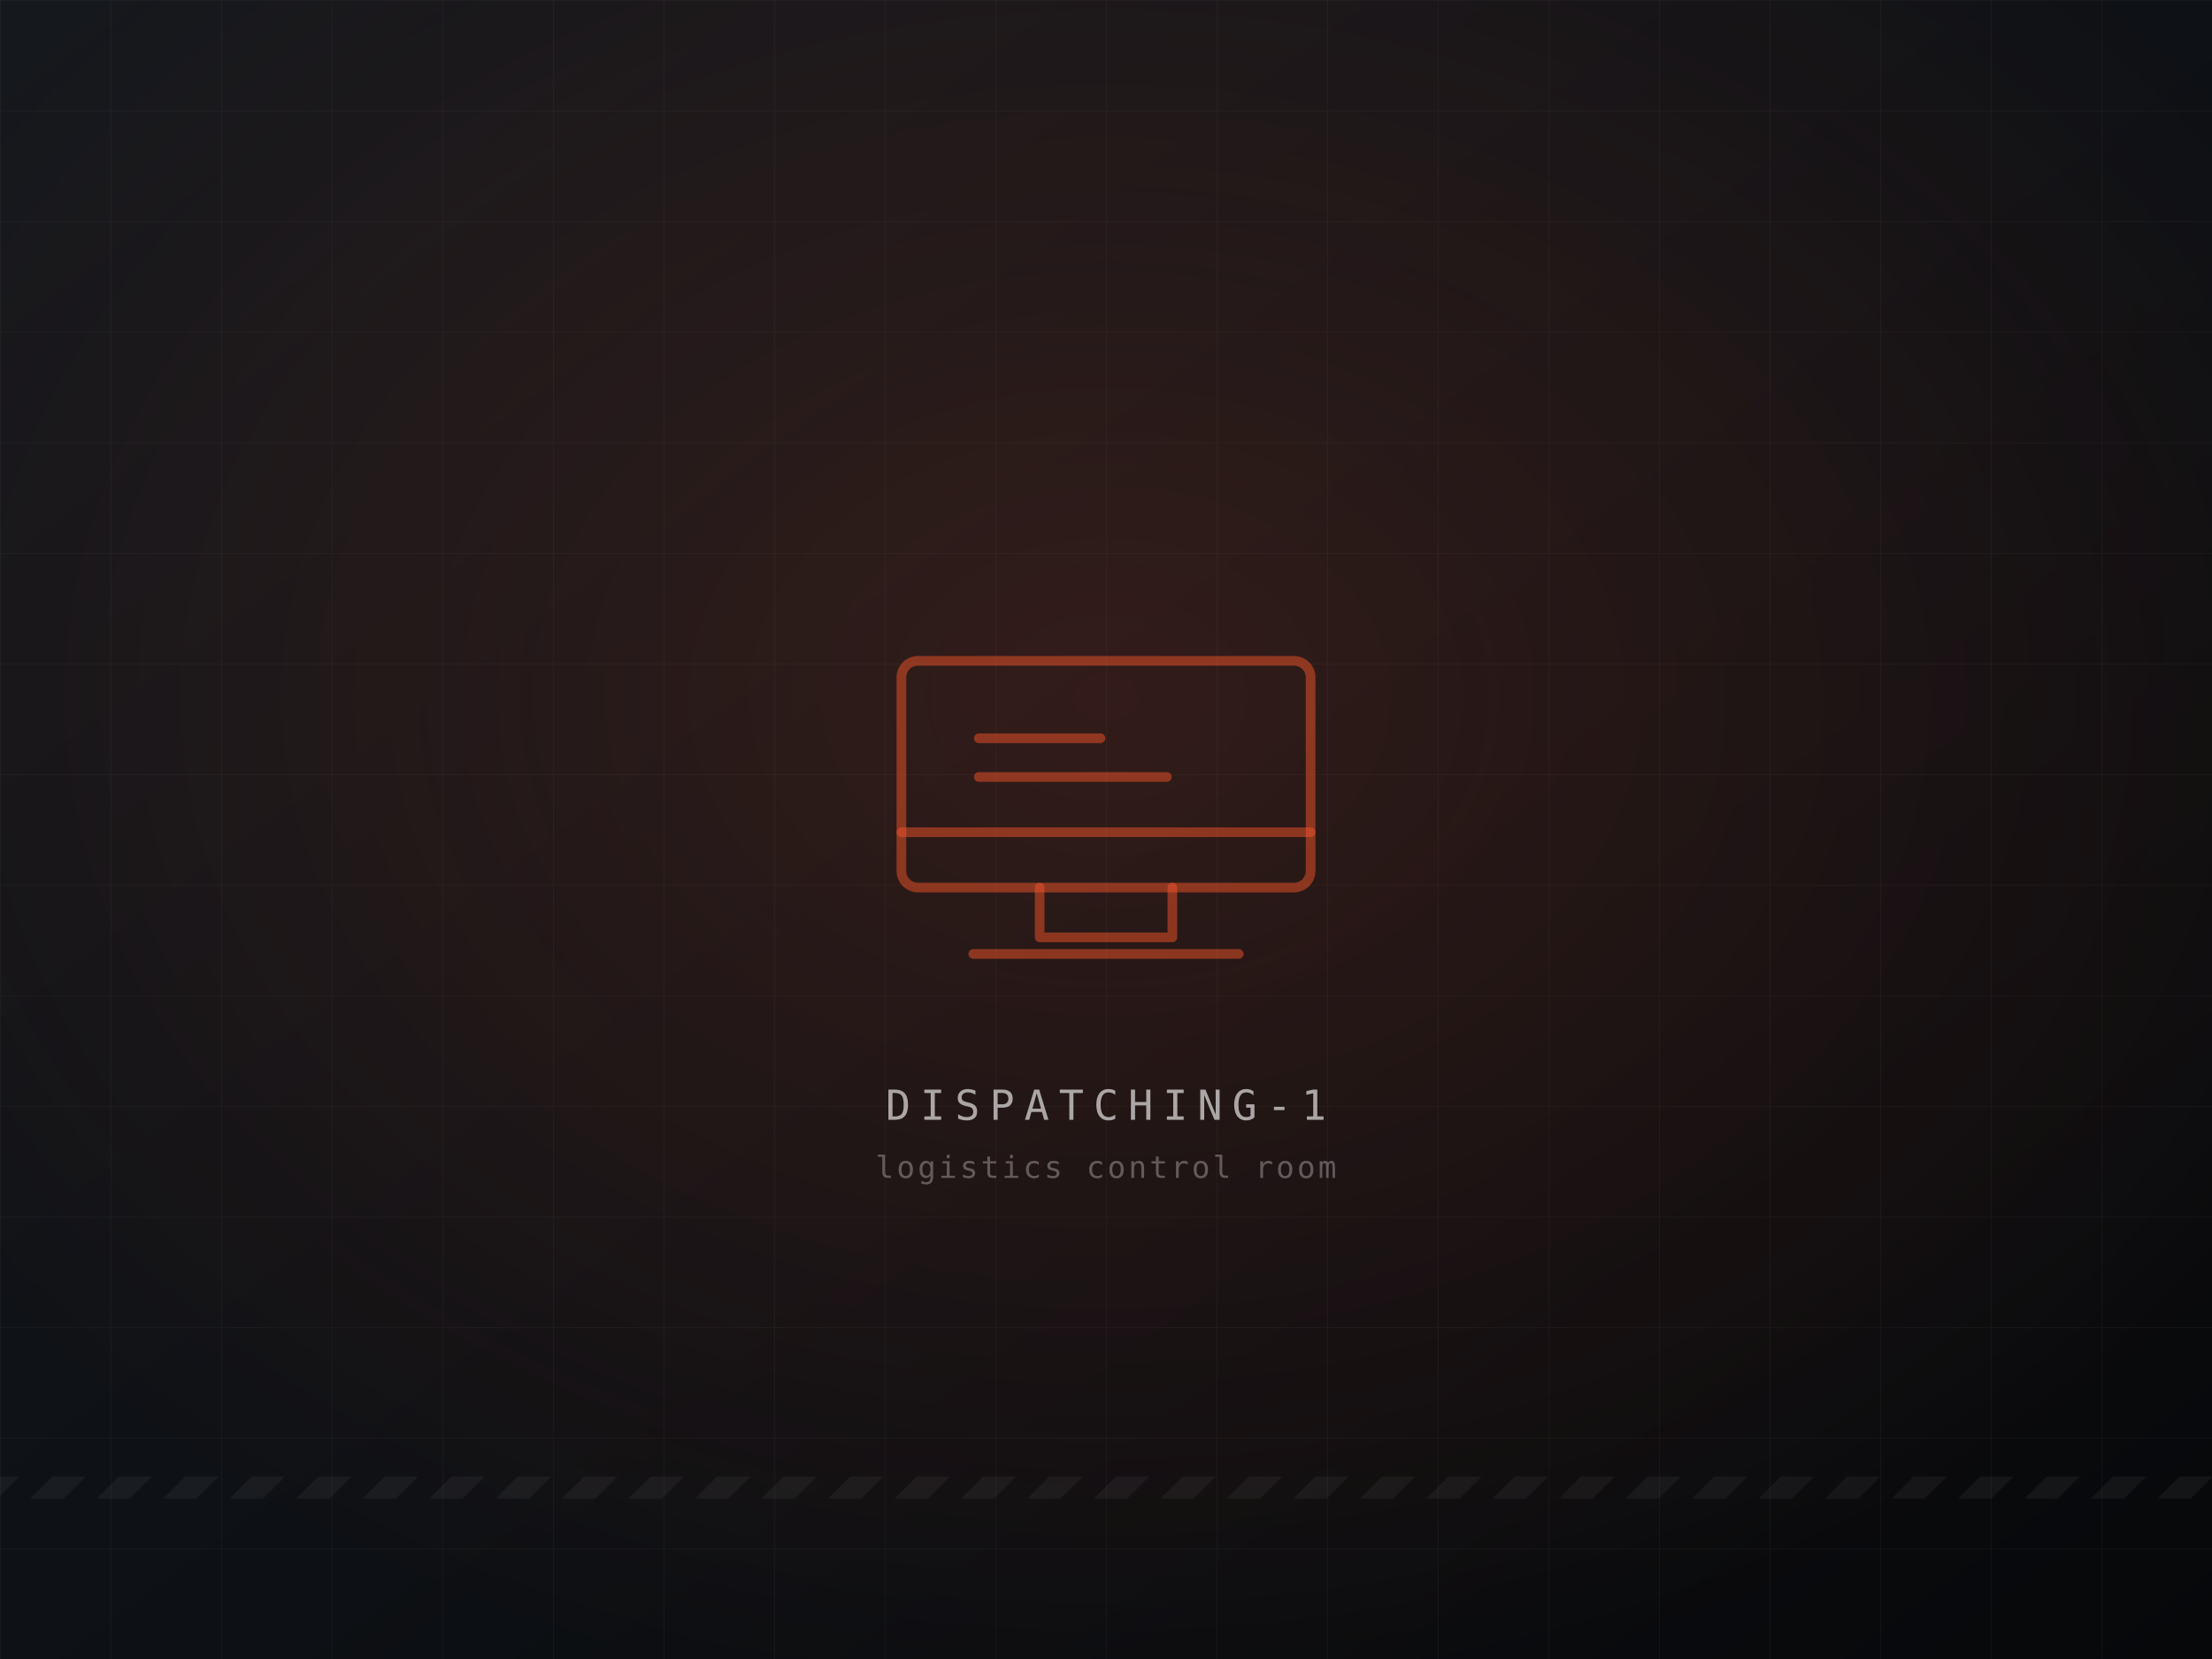
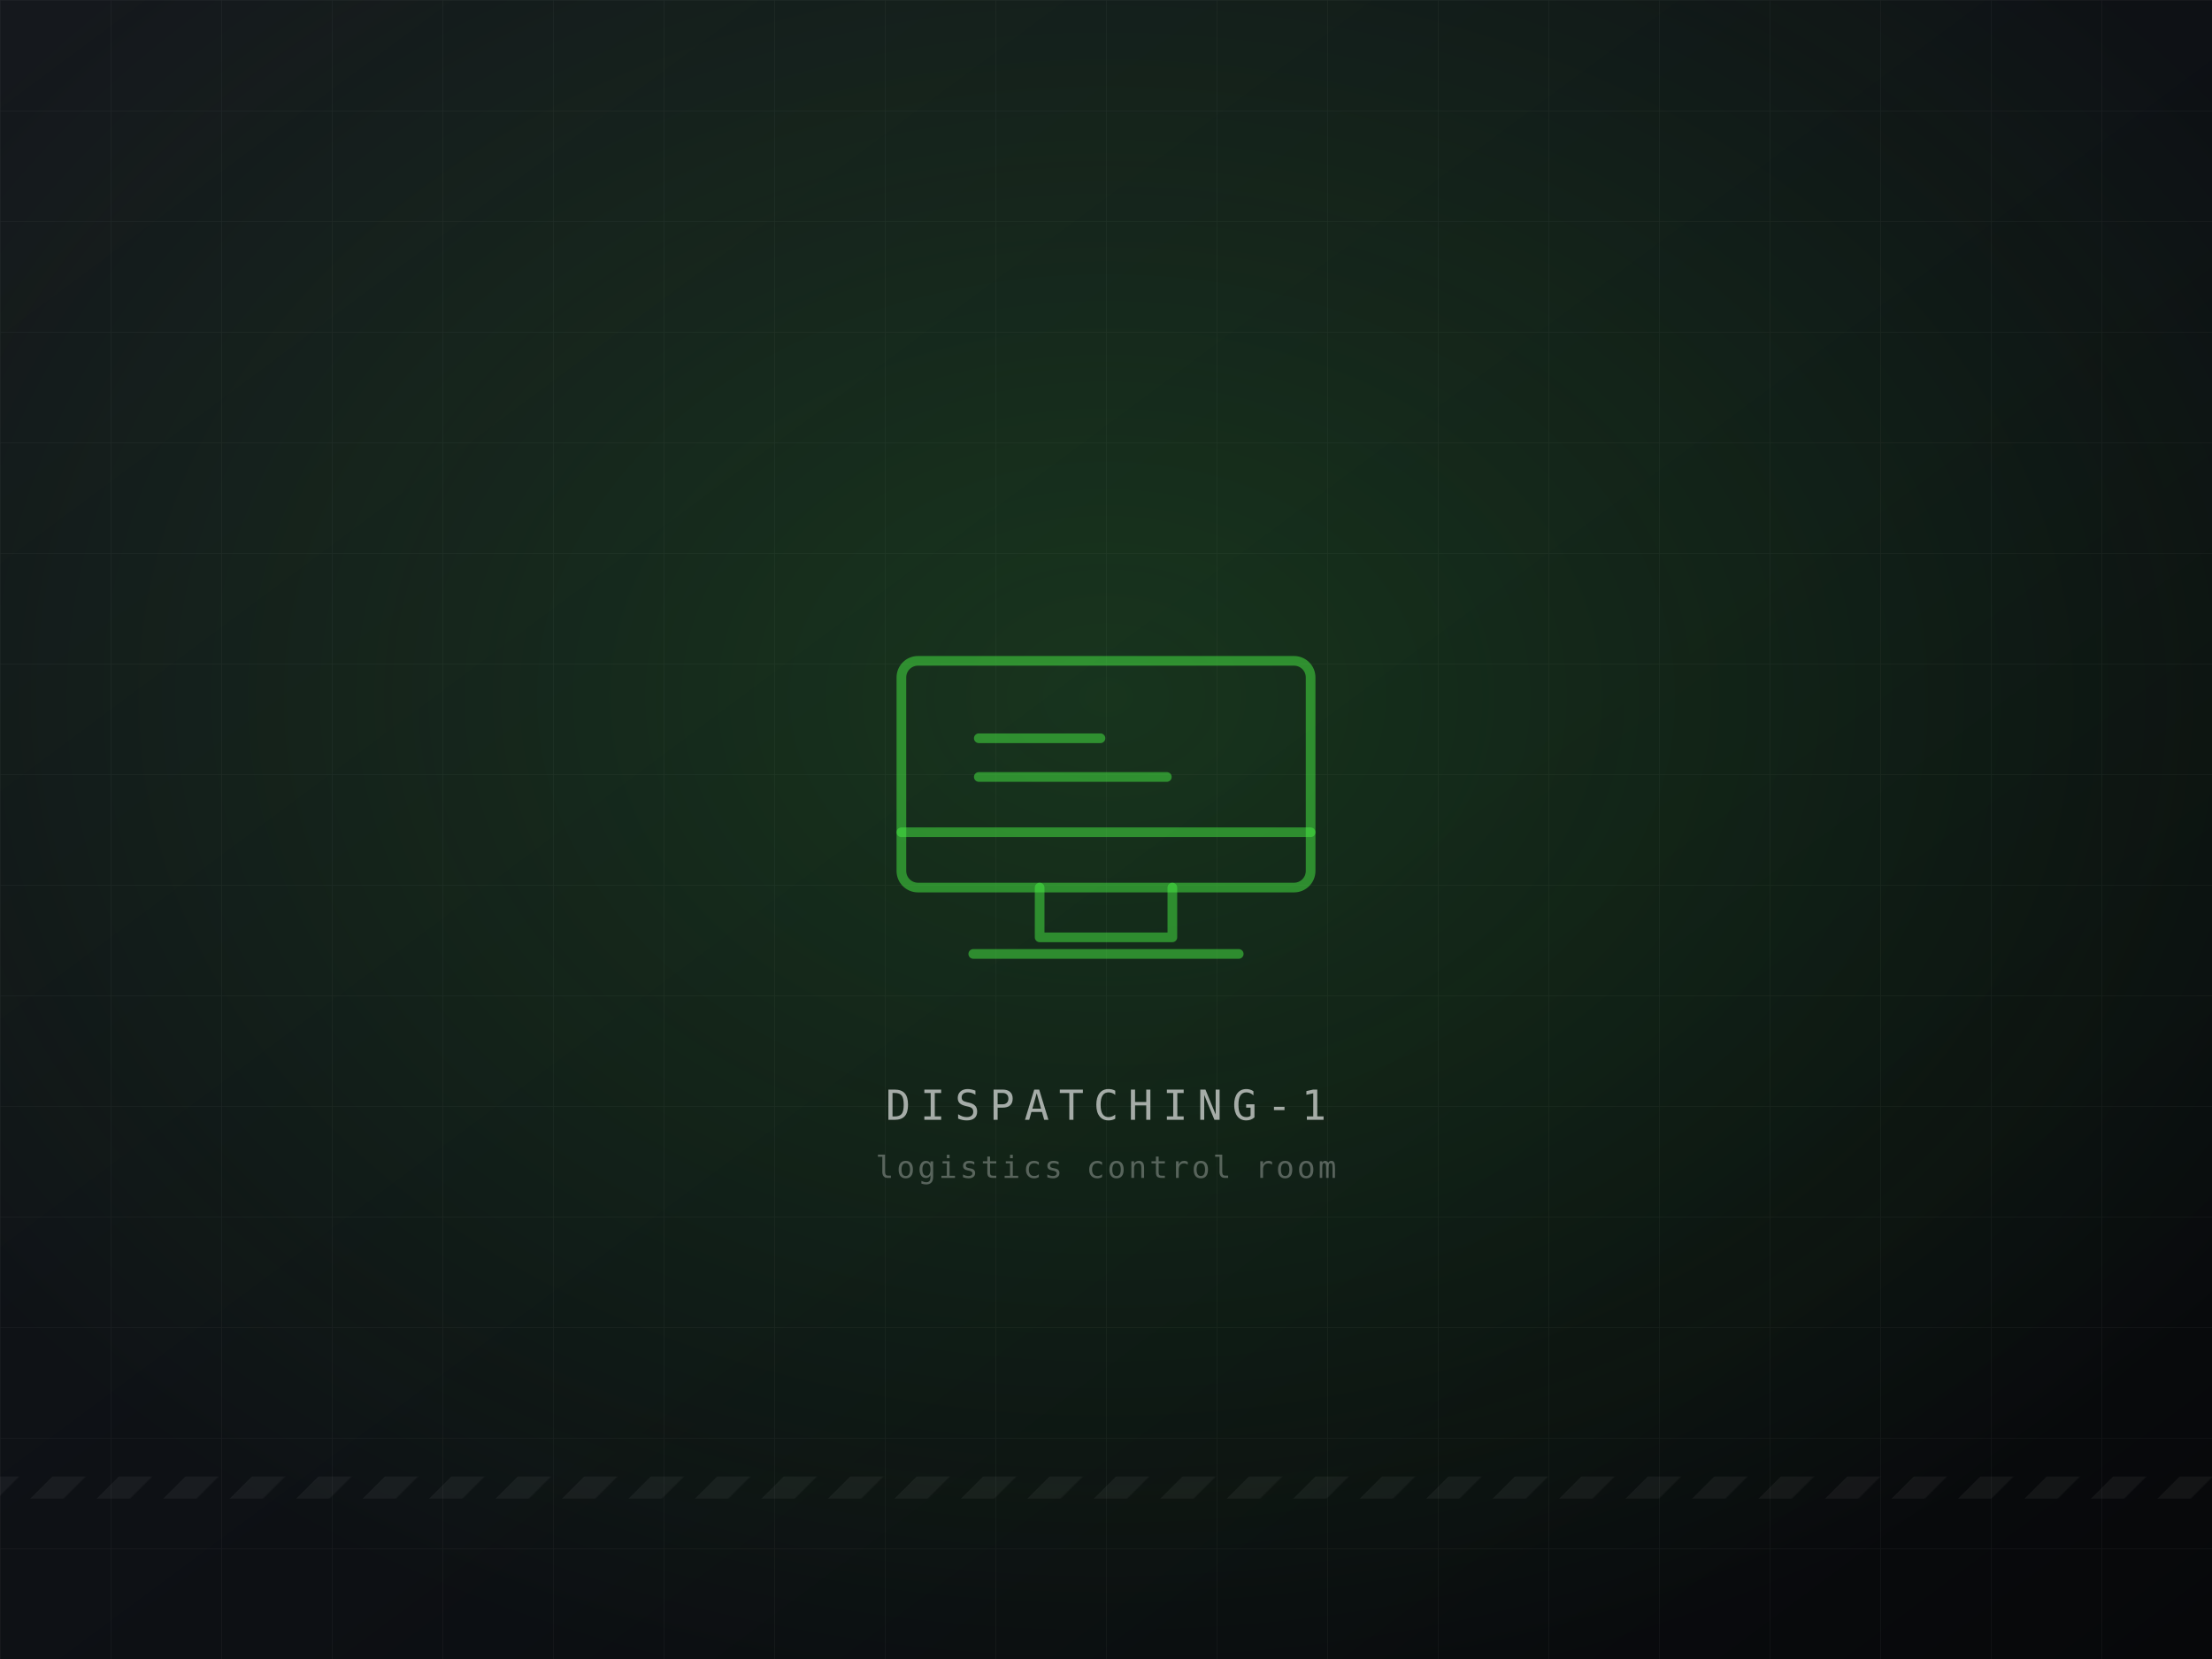
<svg xmlns="http://www.w3.org/2000/svg" viewBox="0 0 1600 1200" width="1600" height="1200" role="img" aria-label="logistics control room">
  <defs>
    <linearGradient id="bgdispatching1" x1="0" y1="0" x2="1" y2="1">
      <stop offset="0" stop-color="#15181d" />
      <stop offset="0.55" stop-color="#0d1014" />
      <stop offset="1" stop-color="#07080a" />
    </linearGradient>
    <radialGradient id="glowdispatching1" cx="0.5" cy="0.42" r="0.62">
-       <stop offset="0" stop-color="#f0552b" stop-opacity="0.16" />
-       <stop offset="1" stop-color="#f0552b" stop-opacity="0" />
+       <stop offset="0" stop-color="#49ef45" stop-opacity="0.16" />
+       <stop offset="1" stop-color="#49ef45" stop-opacity="0" />
    </radialGradient>
    <pattern id="griddispatching1" width="80" height="80" patternUnits="userSpaceOnUse">
      <path d="M80 0H0V80" fill="none" stroke="#ffffff" stroke-opacity="0.05" stroke-width="1" />
    </pattern>
    <pattern id="stripedispatching1" width="34" height="34" patternUnits="userSpaceOnUse" patternTransform="rotate(45)">
      <rect width="17" height="34" fill="#ffffff" fill-opacity="0.05" />
    </pattern>
  </defs>
  <rect width="1600" height="1200" fill="url(#bgdispatching1)" />
  <rect width="1600" height="1200" fill="url(#griddispatching1)" />
  <rect width="1600" height="1200" fill="url(#glowdispatching1)" />
  <rect x="0" y="1068" width="1600" height="16" fill="url(#stripedispatching1)" />
  <g transform="translate(560, 410) scale(2)">
-     <g fill="none" stroke="#f0552b" stroke-opacity="0.5" stroke-width="3.5" stroke-linecap="round" stroke-linejoin="round">
+     <g fill="none" stroke="#49ef45" stroke-opacity="0.5" stroke-width="3.5" stroke-linecap="round" stroke-linejoin="round">
      <rect x="46" y="34" width="148" height="82" rx="6" />
      <path d="M46 96h148" />
      <path d="M96 116v18h48v-18" />
      <path d="M72 140h96" />
      <path d="M74 62h44M74 76h68" />
    </g>
  </g>
  <g transform="translate(800, 810)" text-anchor="middle" font-family="ui-monospace, SFMono-Regular, Menlo, monospace">
    <text y="0" fill="#ffffff" fill-opacity="0.62" font-size="30" letter-spacing="7">DISPATCHING-1</text>
    <text y="42" fill="#ffffff" fill-opacity="0.30" font-size="22" letter-spacing="2">logistics control room</text>
  </g>
</svg>
